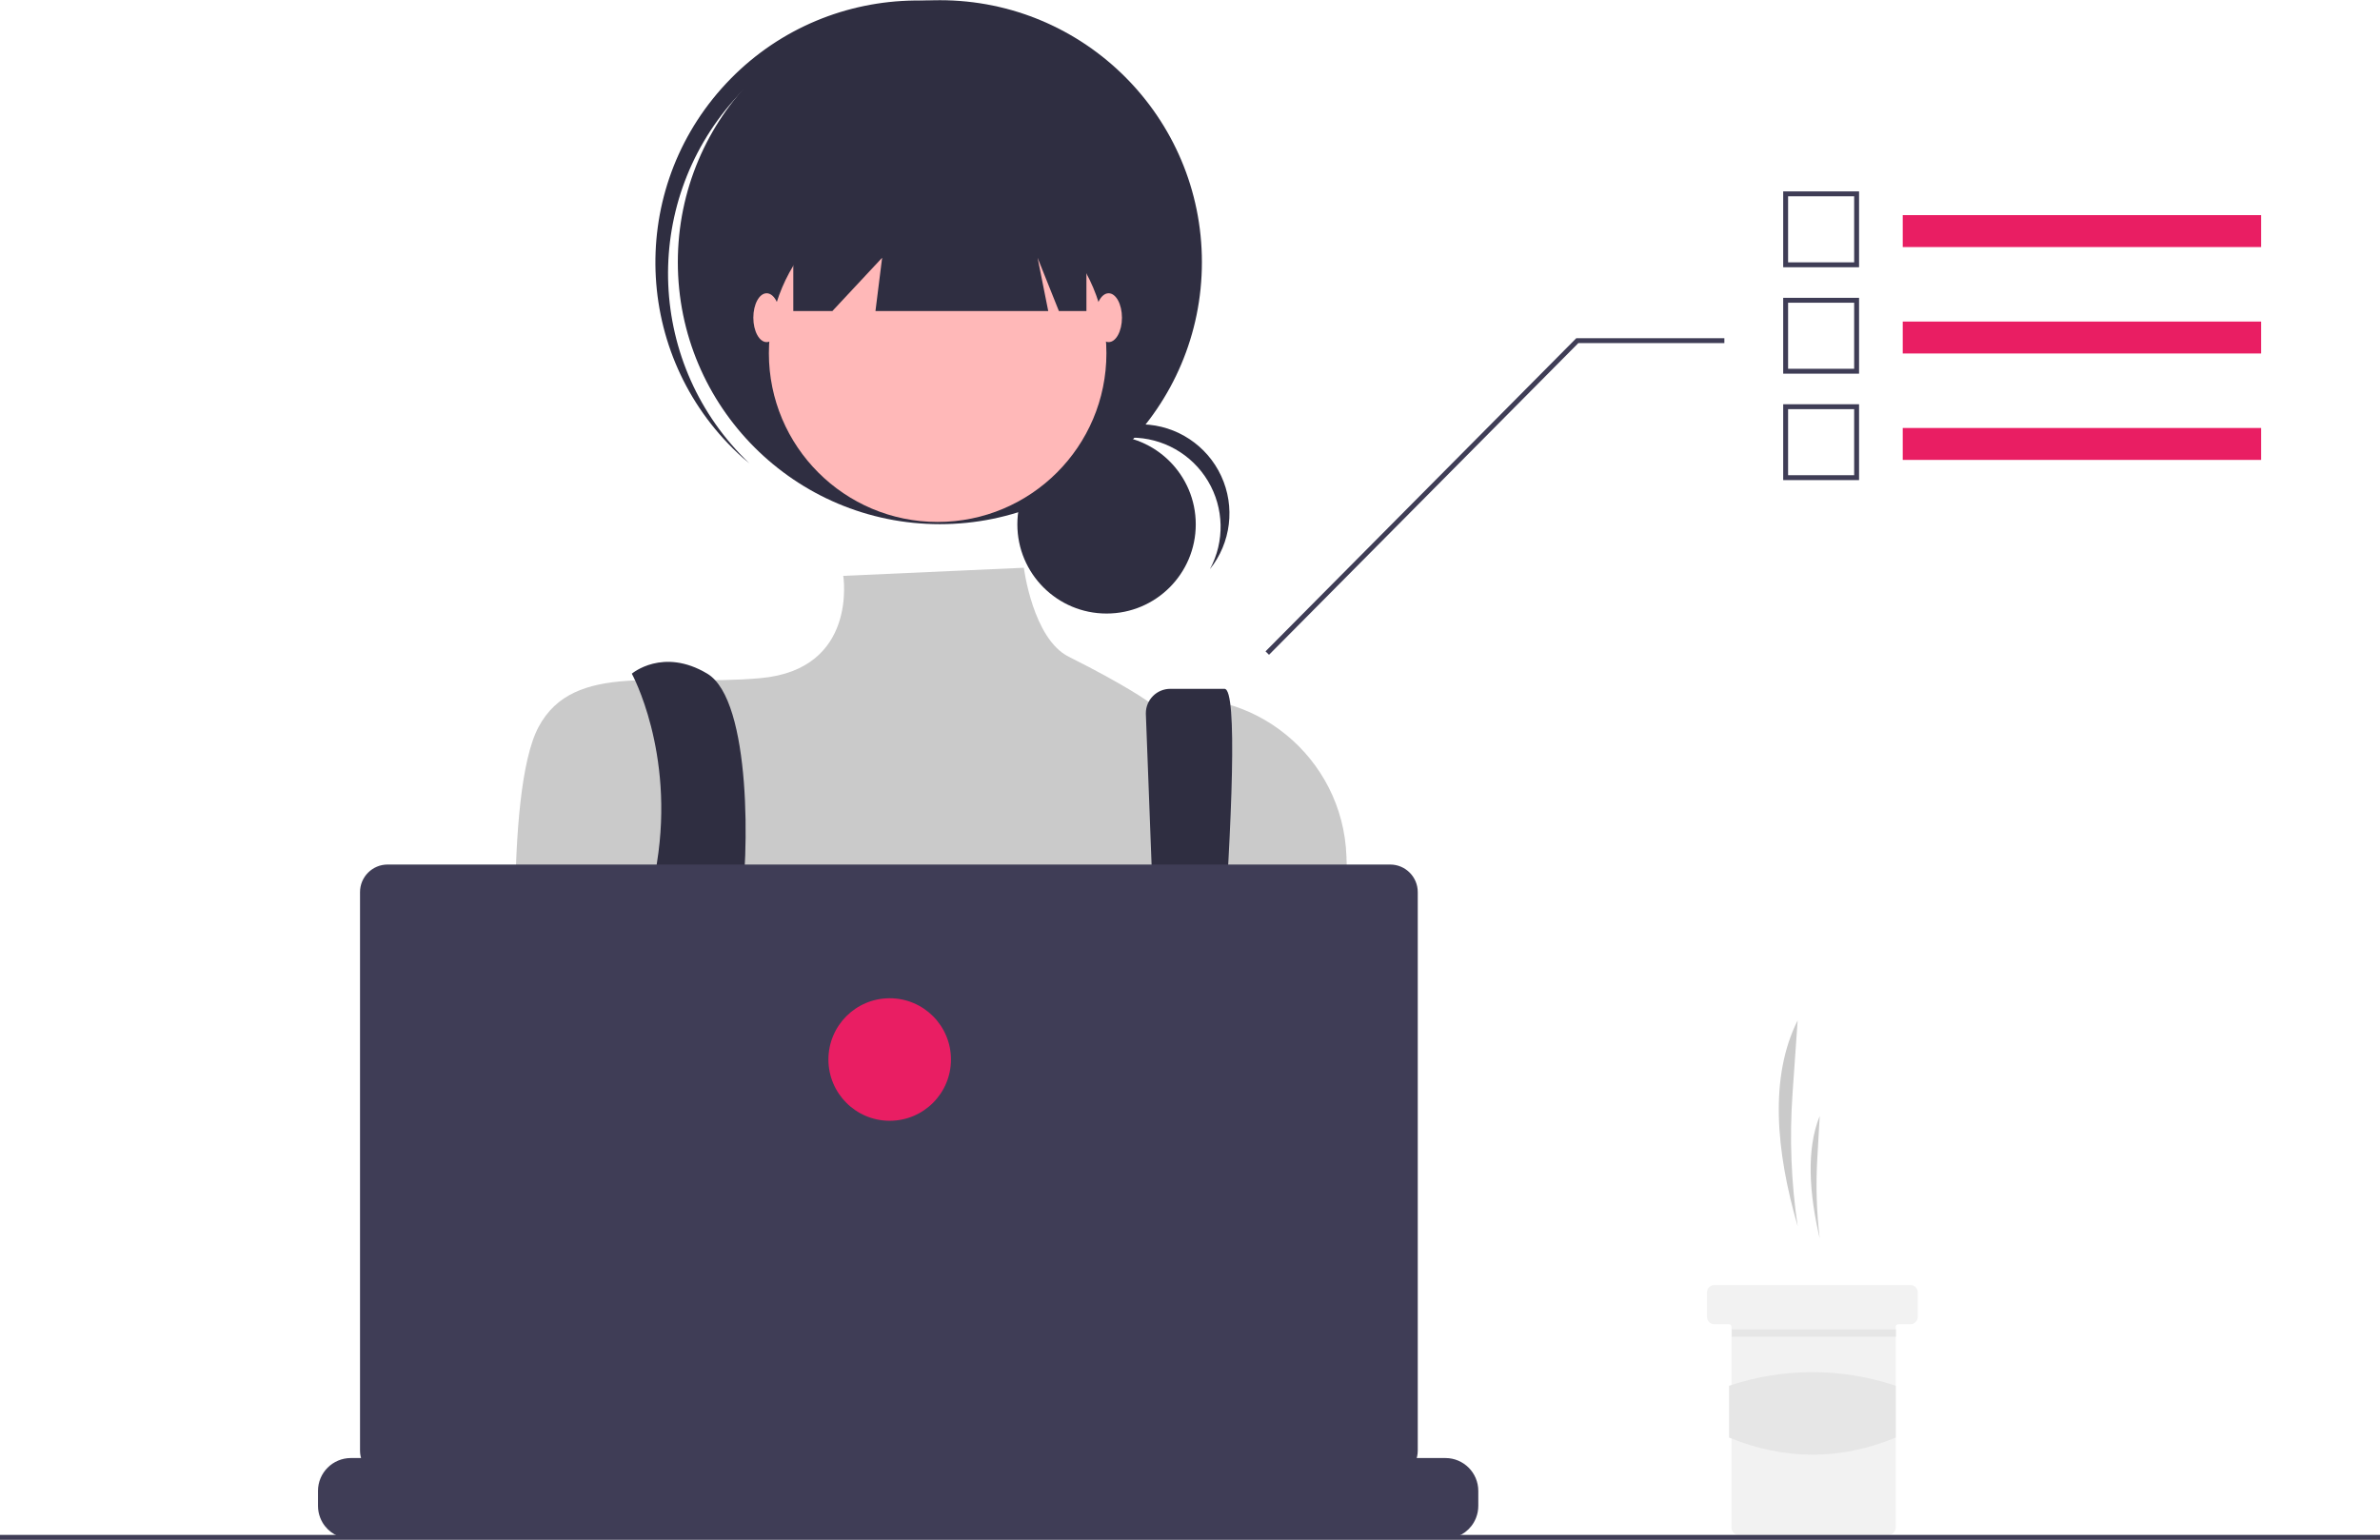
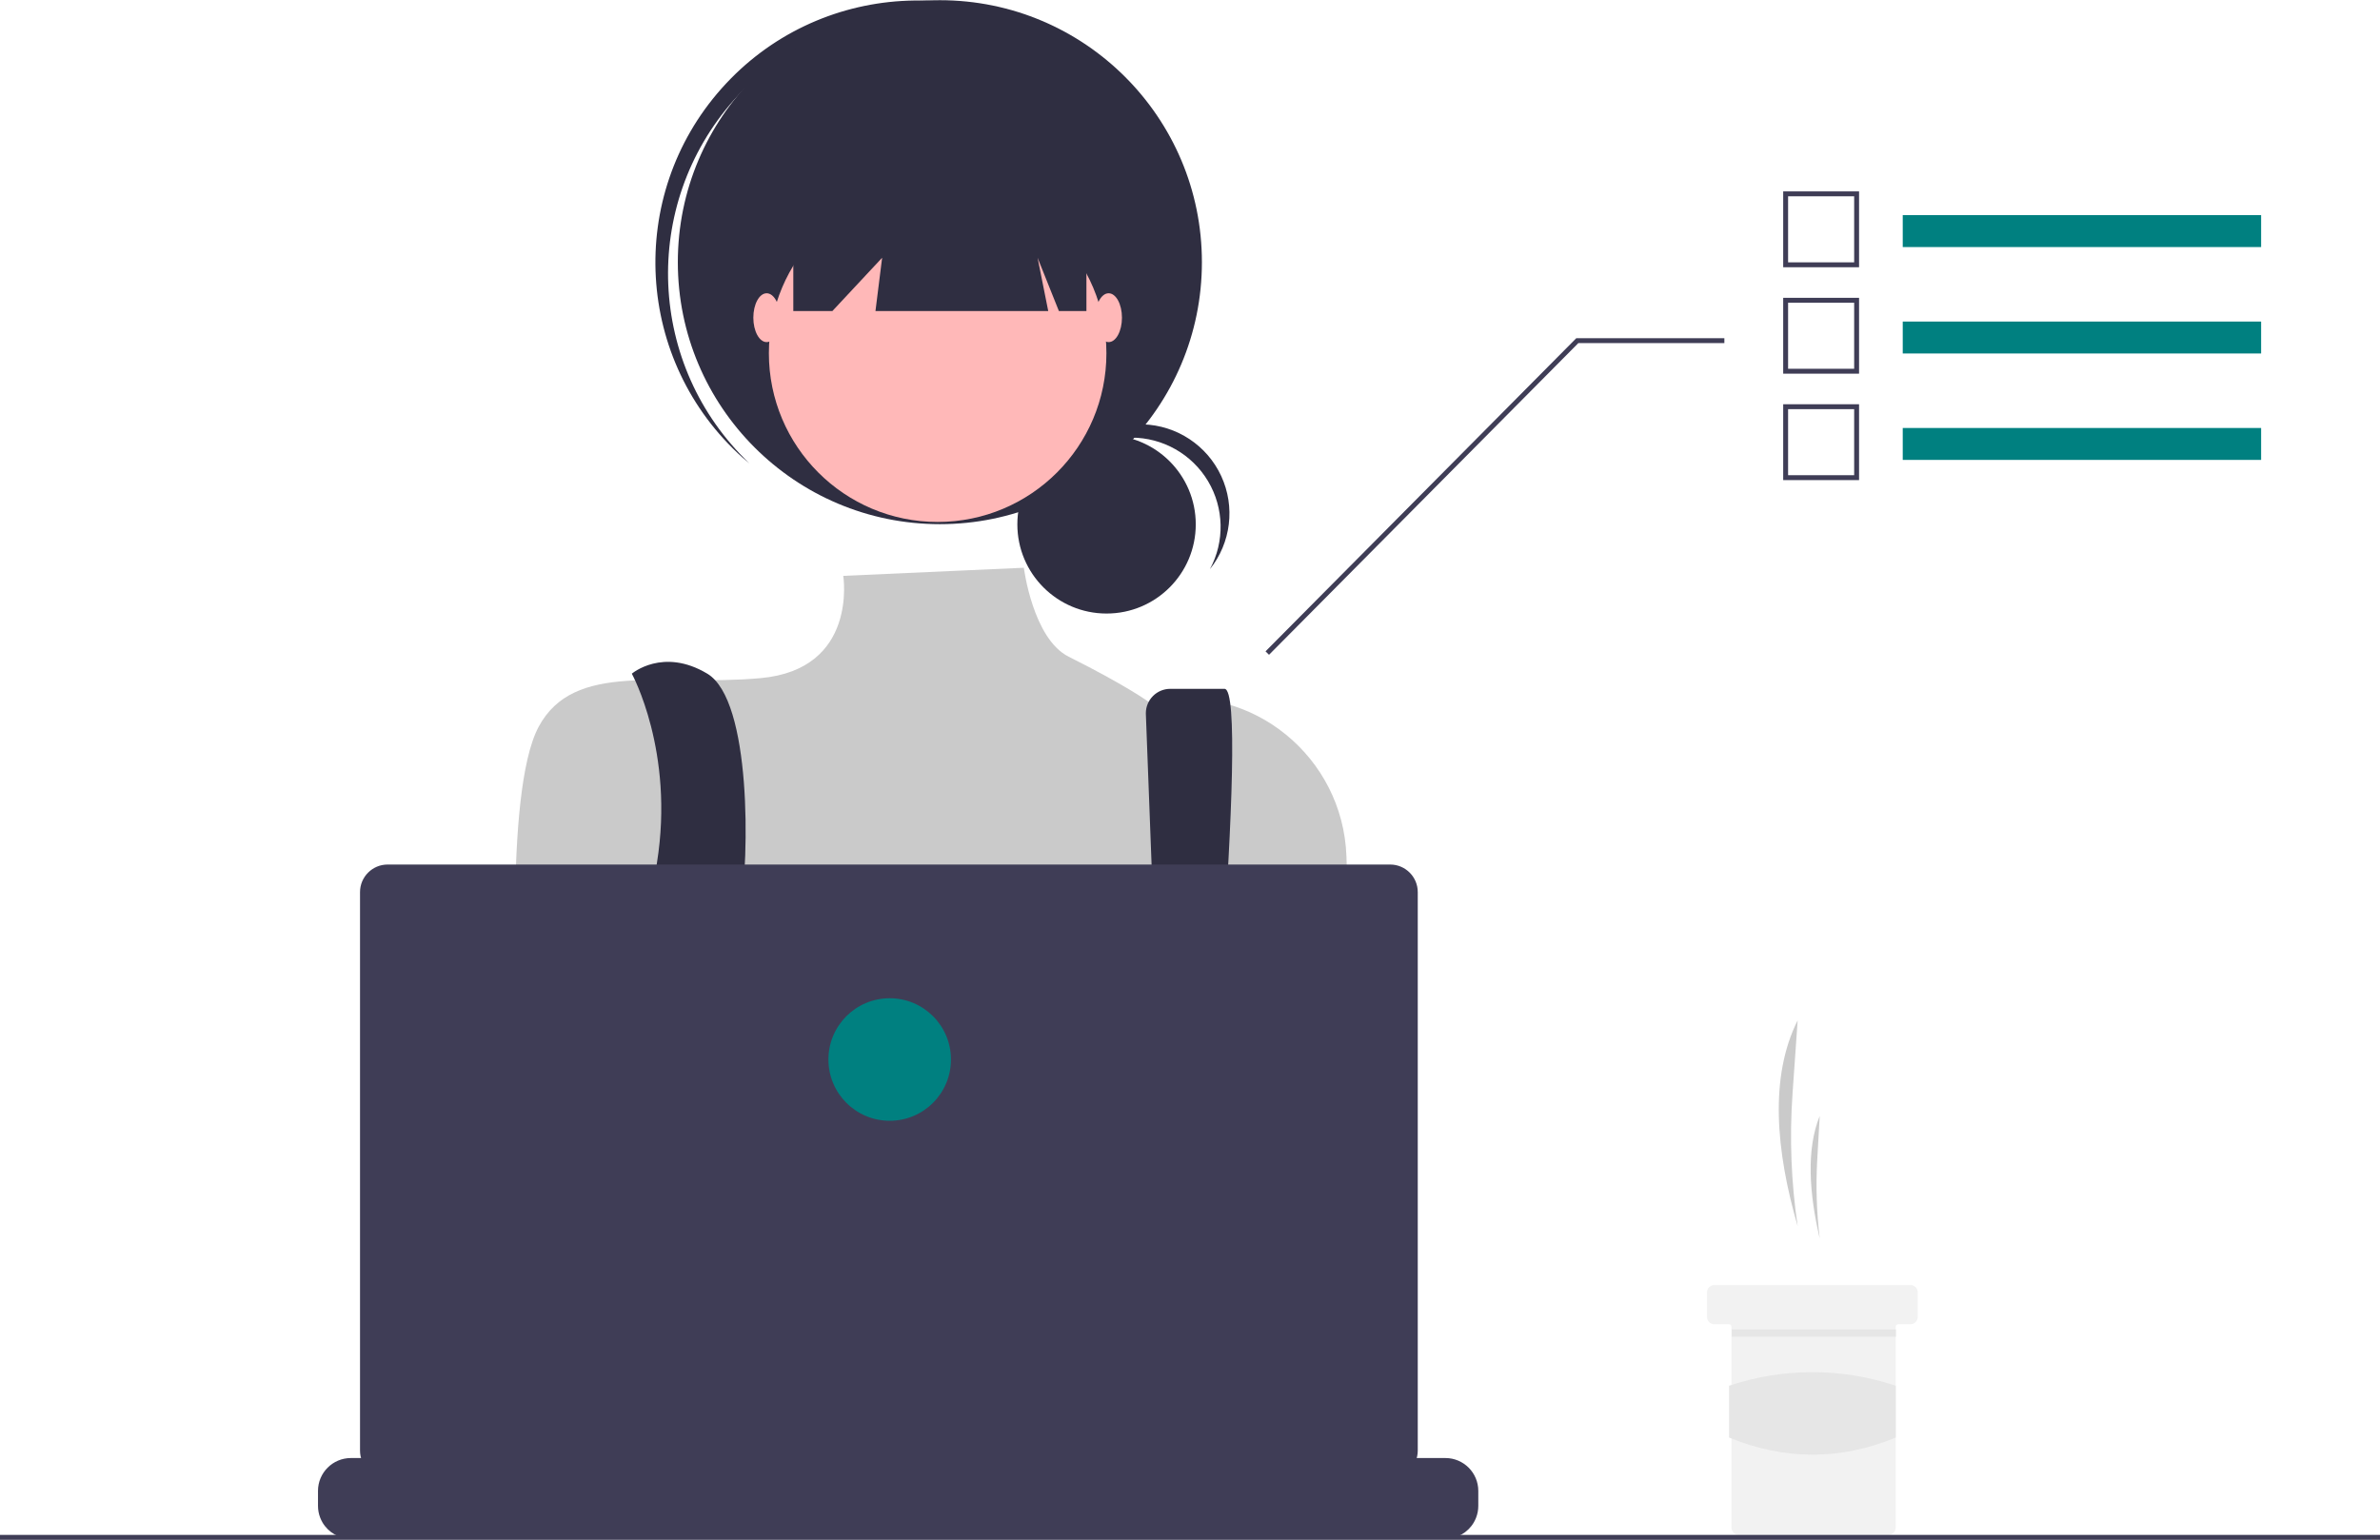
<svg xmlns="http://www.w3.org/2000/svg" data-name="Layer 1" width="971.052" height="628.381" viewBox="0 0 971.052 628.381">
  <path d="M847.931,636.215h0a249.626,249.626,0,0,1-2.095-54.111l2.095-29.889h0c-11.542,22.966-8.933,53.192,0,84Z" transform="translate(-114.4741 -135.8093)" fill="#cacaca" />
  <path d="M856.931,641.215h0a183.497,183.497,0,0,1-1.008-32.209l1.008-17.791h0C851.378,604.885,852.633,622.877,856.931,641.215Z" transform="translate(-114.4741 -135.8093)" fill="#cacaca" />
  <path d="M896.936,663.217v10a3.016,3.016,0,0,1-3,3h-5a.996.996,0,0,0-1,1v82a3.016,3.016,0,0,1-3,3h-61a3.002,3.002,0,0,1-3-3v-82a1.003,1.003,0,0,0-1-1h-6a3.002,3.002,0,0,1-3-3v-10a2.996,2.996,0,0,1,3-3h80A3.009,3.009,0,0,1,896.936,663.217Z" transform="translate(-114.4741 -135.8093)" fill="#f2f2f2" />
  <rect x="706.552" y="542.508" width="67" height="3" fill="#e6e6e6" />
  <path d="M887.936,722.462c-22.42,9.278-45.084,9.38-68,0V701.327a106.79,106.79,0,0,1,68,0Z" transform="translate(-114.4741 -135.8093)" fill="#e6e6e6" />
  <circle cx="451.481" cy="213.985" r="36.396" fill="#2f2e41" />
  <path d="M576.095,314.401a36.401,36.401,0,0,1,32.039,53.669,36.387,36.387,0,1,0-60.454-39.982A36.306,36.306,0,0,1,576.095,314.401Z" transform="translate(-114.4741 -135.8093)" fill="#2f2e41" />
  <circle cx="383.471" cy="106.996" r="106.912" fill="#2f2e41" />
  <path d="M414.036,176.471A106.893,106.893,0,0,1,562.203,165.261c-.874-.831-1.739-1.669-2.648-2.476a106.913,106.913,0,0,0-142.066,159.807c.908.808,1.842,1.568,2.77,2.339A106.893,106.893,0,0,1,414.036,176.471Z" transform="translate(-114.4741 -135.8093)" fill="#2f2e41" />
  <circle cx="382.565" cy="144.143" r="68.859" fill="#ffb8b8" />
  <path d="M532.214,367.505l-73.688,3.313s6.15,38.108-33.715,41.732-76.107-7.248-90.604,19.933-8.248,123.966-8.248,123.966,27.181,97.852,48.926,112.349,212.013-5.436,212.013-5.436L666.526,562.817l-2.697-77.54c-1.408-40.491-38.377-70.892-78.194-63.398q-1.173.221-2.362.475s-8.747-6.538-32.747-18.538C535.849,396.479,532.214,367.505,532.214,367.505Z" transform="translate(-114.4741 -135.8093)" fill="#cacaca" />
  <path d="M372.26,410.738s17.514,31.778,10.266,77.08,23.164,141.114,23.164,141.114l21.745-5.436s-14.497-94.228-10.872-115.973,4.624-85.913-13.497-96.785S372.26,410.738,372.26,410.738Z" transform="translate(-114.4741 -135.8093)" fill="#2f2e41" />
  <path d="M581.999,427.4l7.617,200.626,14.497,9.06s20.839-220.167,9.966-220.167H591.956a9.97,9.97,0,0,0-9.97,9.97Q581.986,427.145,581.999,427.4Z" transform="translate(-114.4741 -135.8093)" fill="#2f2e41" />
-   <circle cx="301.182" cy="479.532" r="9.06" fill="#e91e63" />
-   <circle cx="482.39" cy="488.592" r="9.06" fill="#e91e63" />
+   <circle cx="301.182" cy="479.532" r="9.06" fill="#008080" />
+   <circle cx="482.39" cy="488.592" r="9.06" fill="#008080" />
  <polygon points="323.672 58.069 323.672 126.928 339.619 126.928 359.914 105.183 357.196 126.928 427.685 126.928 423.336 105.183 432.034 126.928 443.269 126.928 443.269 58.069 323.672 58.069" fill="#2f2e41" />
  <ellipse cx="312.8" cy="129.647" rx="5.436" ry="9.966" fill="#ffb8b8" />
  <ellipse cx="452.329" cy="129.647" rx="5.436" ry="9.966" fill="#ffb8b8" />
  <path d="M717.626,744.255v6.07a13.34,13.34,0,0,1-.91,4.87,13.683,13.683,0,0,1-.97,2,13.437,13.437,0,0,1-11.55,6.56h-446.55a13.437,13.437,0,0,1-11.55-6.56,13.69,13.69,0,0,1-.97-2,13.341,13.341,0,0,1-.91-4.87v-6.07a13.426,13.426,0,0,1,13.423-13.43h25.747v-2.83a.559.559,0,0,1,.558-.56h13.432a.559.559,0,0,1,.56.558v2.832h8.39v-2.83a.559.559,0,0,1,.558-.56h13.432a.559.559,0,0,1,.56.558v2.832h8.4v-2.83a.559.559,0,0,1,.558-.56h13.432a.559.559,0,0,1,.56.558v2.832h8.39v-2.83a.559.559,0,0,1,.558-.56h13.432a.559.559,0,0,1,.56.558v2.832h8.39v-2.83a.559.559,0,0,1,.558-.56h13.432a.559.559,0,0,1,.56.558v2.832h8.4v-2.83a.559.559,0,0,1,.558-.56h13.432a.559.559,0,0,1,.56.558v2.832h8.39v-2.83a.559.559,0,0,1,.558-.56H526.806a.559.559,0,0,1,.56.558v2.832h8.4v-2.83a.559.559,0,0,1,.558-.56h13.432a.566.566,0,0,1,.56.56v2.83h8.39v-2.83a.559.559,0,0,1,.558-.56h13.432a.559.559,0,0,1,.56.558v2.832h8.39v-2.83a.559.559,0,0,1,.558-.56h13.432a.559.559,0,0,1,.56.558v2.832h8.4v-2.83a.559.559,0,0,1,.558-.56h13.432a.557.557,0,0,1,.55.56v2.83h8.4v-2.83a.559.559,0,0,1,.558-.56h13.432a.559.559,0,0,1,.56.558v2.832h8.39v-2.83a.559.559,0,0,1,.558-.56h13.432a.559.559,0,0,1,.56.558v2.832h39.17a13.426,13.426,0,0,1,13.43,13.423Z" transform="translate(-114.4741 -135.8093)" fill="#3f3d56" />
  <rect y="626.381" width="971.052" height="2" fill="#3f3d56" />
  <path d="M681.668,488.621H272.625a11.259,11.259,0,0,0-11.259,11.259V727.791A11.259,11.259,0,0,0,272.625,739.05H681.668a11.259,11.259,0,0,0,11.259-11.259V499.88a11.259,11.259,0,0,0-11.259-11.259Z" transform="translate(-114.4741 -135.8093)" fill="#3f3d56" />
-   <circle cx="363" cy="432.381" r="25" fill="#e91e63" />
+   <circle cx="363" cy="432.381" r="25" fill="#008080" />
  <polygon points="517.763 267.219 643.969 140.016 703.552 140.016 703.552 138.016 643.134 138.016 642.841 138.313 516.341 265.813 517.763 267.219" fill="#3f3d56" />
-   <rect x="776.328" y="87.792" width="146.224" height="13.03" fill="#e91e63" />
+   <rect x="776.328" y="87.792" width="146.224" height="13.03" fill="#008080" />
  <path d="M872.981,244.87H842.026V213.915H872.981Zm-28.955-2H870.981V215.915H844.026Z" transform="translate(-114.4741 -135.8093)" fill="#3f3d56" />
-   <rect x="776.328" y="131.225" width="146.224" height="13.03" fill="#e91e63" />
+   <rect x="776.328" y="131.225" width="146.224" height="13.03" fill="#008080" />
  <path d="M872.981,288.303H842.026V257.348H872.981Zm-28.955-2H870.981V259.348H844.026Z" transform="translate(-114.4741 -135.8093)" fill="#3f3d56" />
-   <rect x="776.328" y="174.658" width="146.224" height="13.03" fill="#e91e63" />
+   <rect x="776.328" y="174.658" width="146.224" height="13.03" fill="#008080" />
  <path d="M872.981,331.736H842.026V300.781H872.981Zm-28.955-2H870.981V302.781H844.026Z" transform="translate(-114.4741 -135.8093)" fill="#3f3d56" />
</svg>
